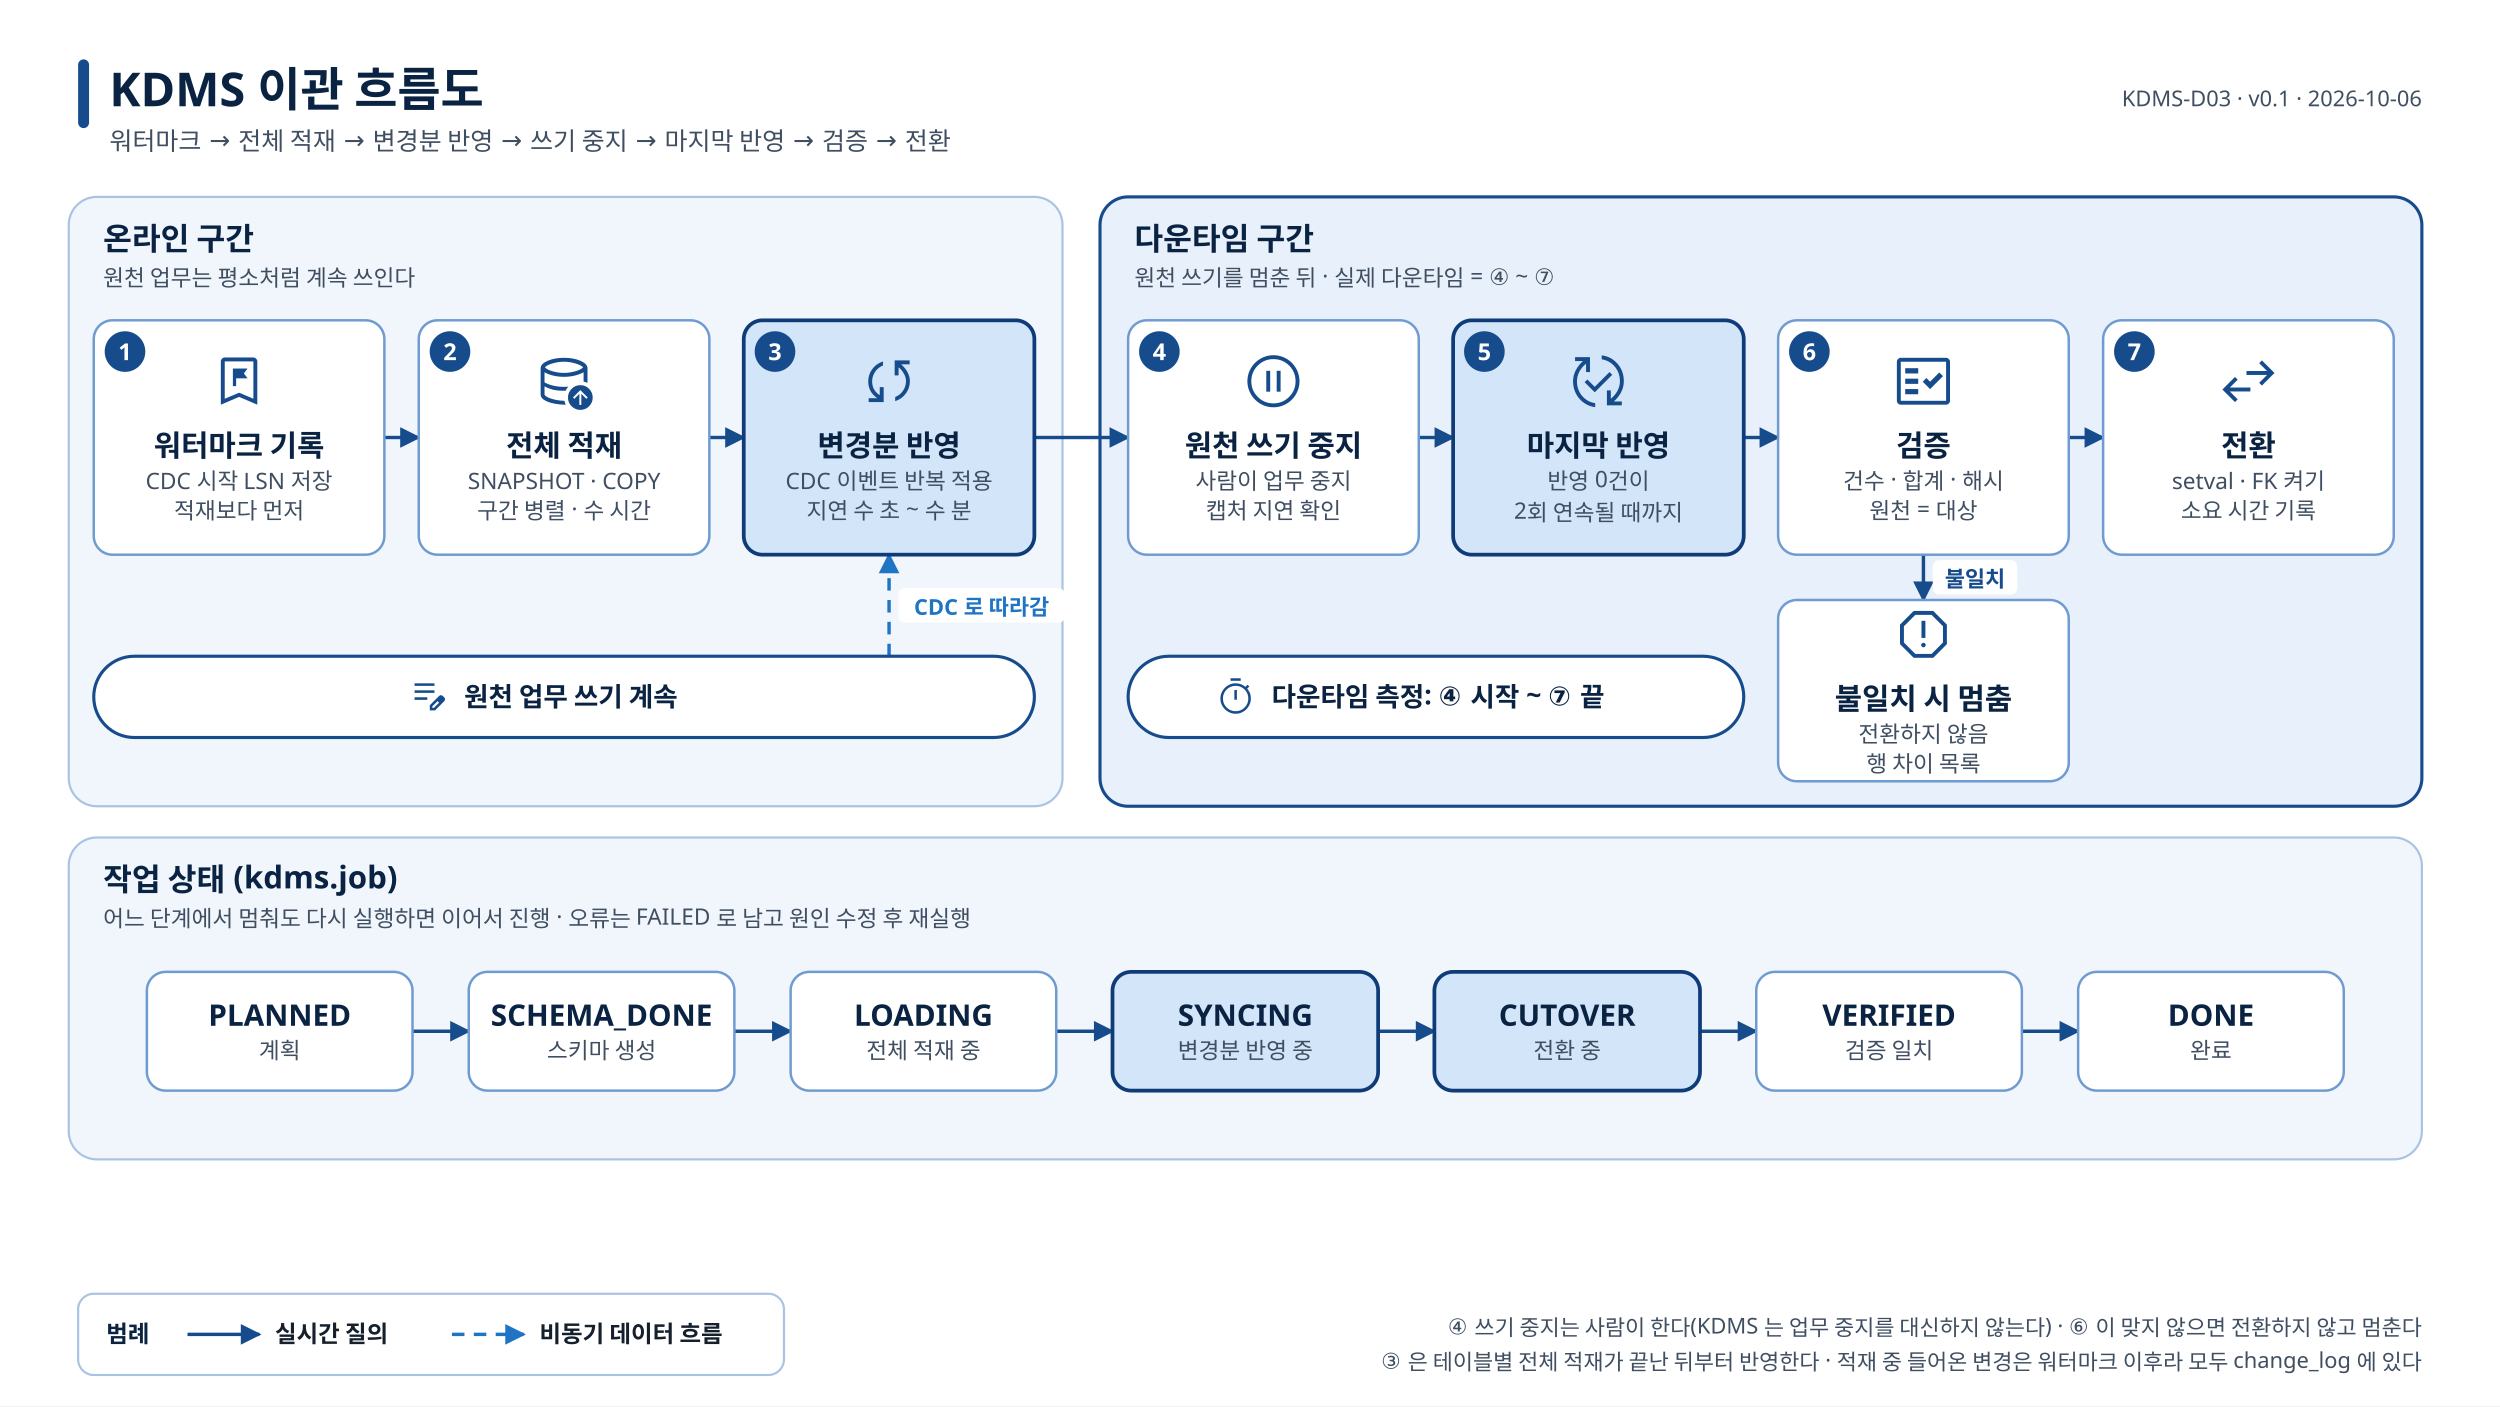
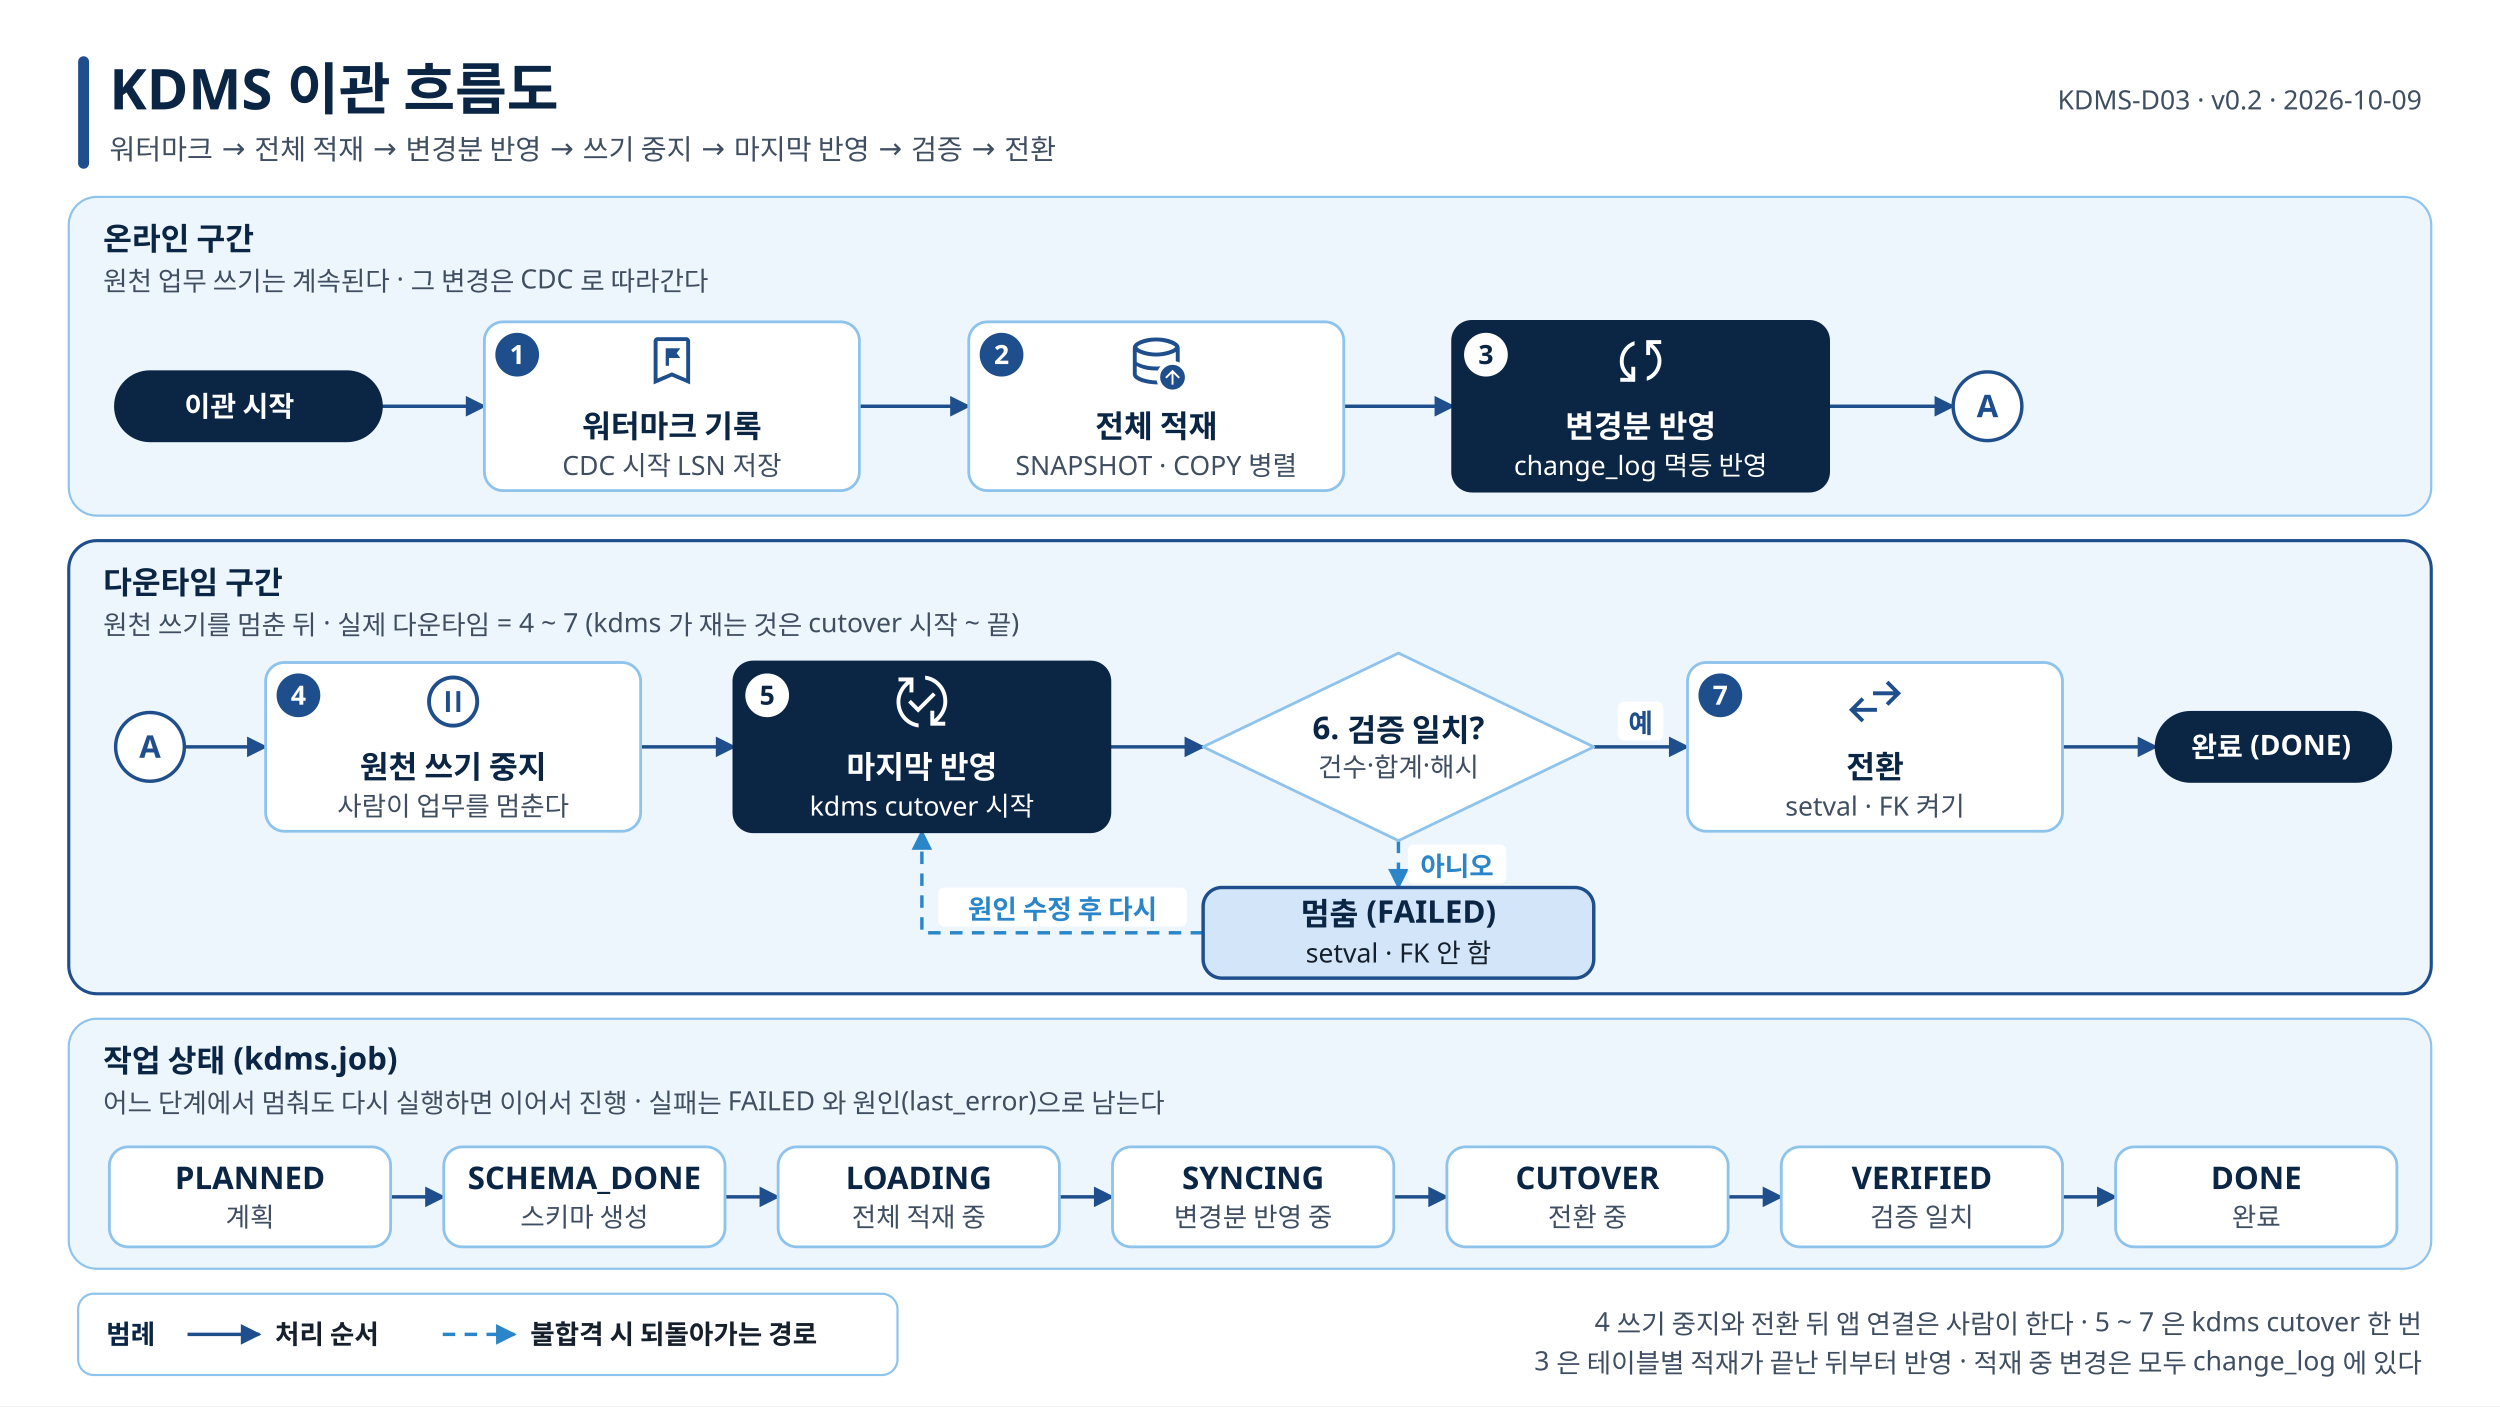
- <svg xmlns="http://www.w3.org/2000/svg" viewBox="0 0 1600 900" width="1600" height="900" font-family="'Pretendard Variable', Pretendard, 'Apple SD Gothic Neo', 'Malgun Gothic', sans-serif" role="img" aria-label="KDMS 이관 흐름도">
+ <svg xmlns="http://www.w3.org/2000/svg" viewBox="0 0 1600 900" width="1600" height="900" font-family="'Pretendard Variable', Pretendard, 'Apple SD Gothic Neo', 'Malgun Gothic', sans-serif" style="font-feature-settings:'calt' 0" role="img" aria-label="KDMS 이관 흐름도">
  <style>@font-face{font-family:'Pretendard Variable';font-weight:45 920;src:url('../assets/fonts/PretendardVariable.woff2') format('woff2-variations');}</style>
  <defs>
    <marker id="arrow-sync" viewBox="0 0 10 10" refX="9" refY="5" markerWidth="6" markerHeight="6" orient="auto-start-reverse">
-       <path d="M0,0 L10,5 L0,10 z" fill="#164B8C" />
+       <path d="M0,0 L10,5 L0,10 z" fill="#1F4E8C" />
    </marker>
    <marker id="arrow-async" viewBox="0 0 10 10" refX="9" refY="5" markerWidth="6" markerHeight="6" orient="auto-start-reverse">
-       <path d="M0,0 L10,5 L0,10 z" fill="#1F74C4" />
+       <path d="M0,0 L10,5 L0,10 z" fill="#2B86C9" />
    </marker>
    <symbol id="i-bookmark_flag" viewBox="0 -960 960 960">
      <path d="M385-405h50v-120h175l-56.25-75L610-675H385v270ZM200-120v-665q0-24 18-42t42-18h440q24 0 42 18t18 42v665L480-240 200-120Zm60-91 220-93 220 93v-574H260v574Zm0-574h440-440Z" />
    </symbol>
    <symbol id="i-database_upload" viewBox="0 -960 960 960">
      <path d="M506-120v-.5.5q-33 1-97.5-5T280-148.5q-64-17.5-112-49T120-280q0 51 48 82.5t112 49Q344-131 408.5-125t97.5 5Zm-27-214v-1 1q-52 0-95-4.5T305-352q-36-9-67-21.5T180-402q27 16 58 28.5t67 21.5q36 9 79 13.5t95 4.5Zm1-274q86 0 176.5-26.5T773-694q-27-32-117.5-59T480-780q-88 0-177 26t-117 60q28 35 116 60.5T480-608Zm235 492h30v-171l77 77 21-21-113-113-113 113 21 21 77-77v171ZM596-95.5Q540-151 540-229q0-79 56-135t134-56q78 0 134 56t56 135q0 78-56 133.5T730-40q-78 0-134-55.5ZM485-180q3 16 8.5 31t12.5 29q-33 1-97.5-5T280-148.5q-64-17.5-112-49T120-280v-400q0-66 105.5-113T480-840q149 0 254.5 47T840-680v226q-14-7-29-12.5t-31-8.5v-143q-59 33-138 51.5T479-548q-85 0-164.5-18.5T180-618v155q54 32 133 50.5T479-394q17 0 33-.5t33-2.5q-13 14-23 30t-18 33h-25q-105 0-174.5-18T180-402v126q5 17 35 34.5t73.5 31q43.5 13.5 95.5 22t101 8.5Z" />
    </symbol>
-     <symbol id="i-edit_note" viewBox="0 -960 960 960">
-       <path d="M160-410v-60h300v60H160Zm0-165v-60h470v60H160Zm0-165v-60h470v60H160Zm360 580v-123l221-220q9-9 20-13t22-4q12 0 23 4.5t20 13.5l37 37q9 9 13 20t4 22q0 11-4.5 22.5T862.09-380L643-160H520Zm300-263-37-37 37 37ZM580-220h38l121-122-18-19-19-18-122 121v38Zm141-141-19-18 37 37-18-19Z" />
-     </symbol>
-     <symbol id="i-fact_check" viewBox="0 -960 960 960">
-       <path d="M132-120q-24 0-42-18t-18-42v-600q0-24 18-42t42-18h696q24 0 42 18t18 42v600q0 24-18 42t-42 18H132Zm0-60h696v-600H132v600Zm68-100h200v-80H200v80Zm382-80 198-198-57-57-141 142-57-57-56 57 113 113Zm-382-80h200v-80H200v80Zm0-160h200v-80H200v80Zm-68 420v-600 600Z" />
-     </symbol>
    <symbol id="i-pause_circle" viewBox="0 -960 960 960">
      <path d="M370-320h60v-320h-60v320Zm160 0h60v-320h-60v320ZM480-80q-82 0-155-31.5t-127.5-86Q143-252 111.5-325T80-480q0-83 31.5-156t86-127Q252-817 325-848.5T480-880q83 0 156 31.5T763-763q54 54 85.5 127T880-480q0 82-31.5 155T763-197.5q-54 54.5-127 86T480-80Zm0-60q142 0 241-99.5T820-480q0-142-99-241t-241-99q-141 0-240.5 99T140-480q0 141 99.5 240.5T480-140Zm0-340Z" />
    </symbol>
    <symbol id="i-published_with_changes" viewBox="0 -960 960 960">
      <path d="M430-82q-72-9-134.5-43t-108-86.5Q142-264 116-332.5T90-480q0-88 41.5-168T243-790H121v-60h229v229h-60v-129q-64 51-102 121.5T150-480q0 132 80 225.5T430-143v61Zm-7-228L268-465l42-42 113 113 227-227 42 42-269 269Zm187 200v-229h60v129q64-52 102-122t38-148q0-132-80-225.5T530-817v-61q146 18 243 129t97 269q0 88-41.5 168T717-170h122v60H610Z" />
-     </symbol>
-     <symbol id="i-report" viewBox="0 -960 960 960">
-       <path d="M480-281q14 0 24.5-10.5T515-316q0-14-10.5-24.5T480-351q-14 0-24.5 10.5T445-316q0 14 10.5 24.5T480-281Zm-30-144h60v-263h-60v263ZM330-120 120-330v-300l210-210h300l210 210v300L630-120H330Zm25-60h250l175-175v-250L605-780H355L180-605v250l175 175Zm125-300Z" />
    </symbol>
    <symbol id="i-swap_horiz" viewBox="0 -960 960 960">
      <path d="M273-160 80-353l193-193 42 42-121 121h316v60H194l121 121-42 42Zm414-254-42-42 121-121H450v-60h316L645-758l42-42 193 193-193 193Z" />
    </symbol>
    <symbol id="i-sync" viewBox="0 -960 960 960">
      <path d="M167-160v-60h130l-15-12q-64-51-93-111t-29-134q0-106 62.5-190.5T387-784v62q-75 29-121 96.5T220-477q0 63 23.5 109.5T307-287l30 21v-124h60v230H167Zm407-15v-63q76-29 121-96.5T740-483q0-48-23.5-97.5T655-668l-29-26v124h-60v-230h230v60H665l15 14q60 56 90 120t30 123q0 106-62 191T574-175Z" />
    </symbol>
-     <symbol id="i-timer" viewBox="0 -960 960 960">
-       <path d="M360-860v-60h240v60H360Zm90 447h60v-230h-60v230ZM340.5-109.5Q275-138 226-187t-77.5-114.5Q120-367 120-441t28.5-139.5Q177-646 226-695t114.5-77.5Q406-801 480-801q67 0 126 22.5T711-716l51-51 42 42-51 51q36 40 61.5 97T840-441q0 74-28.5 139.5T734-187q-49 49-114.5 77.5T480-81q-74 0-139.5-28.5Zm352-119Q780-316 780-441t-87.5-212.5Q605-741 480-741t-212.5 87.5Q180-566 180-441t87.5 212.5Q355-141 480-141t212.5-87.5ZM480-440Z" />
-     </symbol>
  </defs>
  <rect width="1600" height="900" fill="#FFFFFF" />
-   <rect x="50" y="38" width="7" height="44" rx="3.5" fill="#164B8C" />
-   <text x="70" y="68" font-size="30" font-weight="800" fill="#0A2342">KDMS 이관 흐름도</text>
-   <text x="70" y="96" font-size="16" font-weight="500" fill="#3F4E61">워터마크 → 전체 적재 → 변경분 반영 → 쓰기 중지 → 마지막 반영 → 검증 → 전환</text>
-   <text x="1550" y="68" font-size="14" font-weight="500" fill="#3F4E61" text-anchor="end">KDMS-D03 · v0.1 · 2026-10-06</text>
-   <rect x="44" y="126" width="636" height="390" rx="18" fill="#F1F6FC" stroke="#A9C3E2" stroke-width="1.4" />
-   <text x="66" y="160" font-size="20" font-weight="800" fill="#0A2342" text-anchor="start">온라인 구간</text>
-   <text x="66" y="183" font-size="14.5" font-weight="500" fill="#3F4E61" text-anchor="start">원천 업무는 평소처럼 계속 쓰인다</text>
-   <rect x="704" y="126" width="846" height="390" rx="18" fill="#E8F1FB" stroke="#164B8C" stroke-width="2" />
-   <text x="726" y="160" font-size="20" font-weight="800" fill="#0A2342" text-anchor="start">다운타임 구간</text>
-   <text x="726" y="183" font-size="14.5" font-weight="500" fill="#3F4E61" text-anchor="start">원천 쓰기를 멈춘 뒤 · 실제 다운타임 = ④ ~ ⑦</text>
-   <rect x="44" y="536" width="1506" height="206" rx="18" fill="#F1F6FC" stroke="#A9C3E2" stroke-width="1.4" />
-   <text x="66" y="570" font-size="20" font-weight="800" fill="#0A2342" text-anchor="start">작업 상태 (kdms.job)</text>
-   <text x="66" y="593" font-size="14.5" font-weight="500" fill="#3F4E61" text-anchor="start">어느 단계에서 멈춰도 다시 실행하면 이어서 진행 · 오류는 FAILED 로 남고 원인 수정 후 재실행</text>
-   <path d="M246.0,280.0 L268.0,280.0" fill="none" stroke="#164B8C" stroke-width="2.2" stroke-linejoin="round" marker-end="url(#arrow-sync)" />
-   <path d="M454.0,280.0 L476.0,280.0" fill="none" stroke="#164B8C" stroke-width="2.2" stroke-linejoin="round" marker-end="url(#arrow-sync)" />
-   <path d="M662.0,280.0 L722.0,280.0" fill="none" stroke="#164B8C" stroke-width="2.2" stroke-linejoin="round" marker-end="url(#arrow-sync)" />
-   <path d="M908.0,280.0 L930.0,280.0" fill="none" stroke="#164B8C" stroke-width="2.2" stroke-linejoin="round" marker-end="url(#arrow-sync)" />
-   <path d="M1116.0,280.0 L1138.0,280.0" fill="none" stroke="#164B8C" stroke-width="2.2" stroke-linejoin="round" marker-end="url(#arrow-sync)" />
-   <path d="M1324.0,280.0 L1346.0,280.0" fill="none" stroke="#164B8C" stroke-width="2.2" stroke-linejoin="round" marker-end="url(#arrow-sync)" />
-   <path d="M569.0,420.0 L569.0,355.0" fill="none" stroke="#1F74C4" stroke-width="2.2" stroke-dasharray="8 6" stroke-linejoin="round" marker-end="url(#arrow-async)" />
-   <rect x="575.0" y="376.5" width="106.5" height="22.0" rx="4" fill="#FFFFFF" />
-   <text x="628.2" y="393.5" font-size="14" font-weight="600" fill="#1F74C4" text-anchor="middle">CDC 로 따라감</text>
-   <path d="M1231.0,355.0 L1231.0,384.0" fill="none" stroke="#164B8C" stroke-width="2.2" stroke-linejoin="round" marker-end="url(#arrow-sync)" />
-   <rect x="1237.0" y="358.5" width="54.0" height="22.0" rx="4" fill="#FFFFFF" />
-   <text x="1264.0" y="375.5" font-size="14" font-weight="600" fill="#164B8C" text-anchor="middle">불일치</text>
-   <path d="M264.0,660.0 L300.0,660.0" fill="none" stroke="#164B8C" stroke-width="2.2" stroke-linejoin="round" marker-end="url(#arrow-sync)" />
-   <path d="M470.0,660.0 L506.0,660.0" fill="none" stroke="#164B8C" stroke-width="2.2" stroke-linejoin="round" marker-end="url(#arrow-sync)" />
-   <path d="M676.0,660.0 L712.0,660.0" fill="none" stroke="#164B8C" stroke-width="2.2" stroke-linejoin="round" marker-end="url(#arrow-sync)" />
-   <path d="M882.0,660.0 L918.0,660.0" fill="none" stroke="#164B8C" stroke-width="2.2" stroke-linejoin="round" marker-end="url(#arrow-sync)" />
-   <path d="M1088.0,660.0 L1124.0,660.0" fill="none" stroke="#164B8C" stroke-width="2.2" stroke-linejoin="round" marker-end="url(#arrow-sync)" />
-   <path d="M1294.0,660.0 L1330.0,660.0" fill="none" stroke="#164B8C" stroke-width="2.2" stroke-linejoin="round" marker-end="url(#arrow-sync)" />
-   <rect x="60" y="205" width="186" height="150" rx="12" fill="#FFFFFF" stroke="#6F9BD1" stroke-width="1.6" />
-   <use href="#i-bookmark_flag" x="133.0" y="224.0" width="40" height="40" fill="#164B8C" />
-   <text x="153.0" y="292.0" font-size="19" font-weight="700" fill="#0A2342" text-anchor="middle">워터마크 기록</text>
-   <text x="153.0" y="313.0" font-size="14.5" font-weight="500" fill="#3F4E61" text-anchor="middle">CDC 시작 LSN 저장</text>
-   <text x="153.0" y="332.0" font-size="14.5" font-weight="500" fill="#3F4E61" text-anchor="middle">적재보다 먼저</text>
-   <circle cx="80" cy="225" r="13" fill="#164B8C" />
-   <text x="80" y="230.5" font-size="15" font-weight="700" fill="#FFFFFF" text-anchor="middle">1</text>
-   <rect x="268" y="205" width="186" height="150" rx="12" fill="#FFFFFF" stroke="#6F9BD1" stroke-width="1.6" />
-   <use href="#i-database_upload" x="341.0" y="224.0" width="40" height="40" fill="#164B8C" />
-   <text x="361.0" y="292.0" font-size="19" font-weight="700" fill="#0A2342" text-anchor="middle">전체 적재</text>
-   <text x="361.0" y="313.0" font-size="14.5" font-weight="500" fill="#3F4E61" text-anchor="middle">SNAPSHOT · COPY</text>
-   <text x="361.0" y="332.0" font-size="14.5" font-weight="500" fill="#3F4E61" text-anchor="middle">구간 병렬 · 수 시간</text>
-   <circle cx="288" cy="225" r="13" fill="#164B8C" />
-   <text x="288" y="230.5" font-size="15" font-weight="700" fill="#FFFFFF" text-anchor="middle">2</text>
-   <rect x="476" y="205" width="186" height="150" rx="12" fill="#D3E5F8" stroke="#0F3C78" stroke-width="2.4" />
-   <use href="#i-sync" x="549.0" y="224.0" width="40" height="40" fill="#164B8C" />
-   <text x="569.0" y="292.0" font-size="19" font-weight="700" fill="#0A2342" text-anchor="middle">변경분 반영</text>
-   <text x="569.0" y="313.0" font-size="14.5" font-weight="500" fill="#3F4E61" text-anchor="middle">CDC 이벤트 반복 적용</text>
-   <text x="569.0" y="332.0" font-size="14.5" font-weight="500" fill="#3F4E61" text-anchor="middle">지연 수 초 ~ 수 분</text>
-   <circle cx="496" cy="225" r="13" fill="#164B8C" />
-   <text x="496" y="230.5" font-size="15" font-weight="700" fill="#FFFFFF" text-anchor="middle">3</text>
-   <rect x="722" y="205" width="186" height="150" rx="12" fill="#FFFFFF" stroke="#6F9BD1" stroke-width="1.6" />
-   <use href="#i-pause_circle" x="795.0" y="224.0" width="40" height="40" fill="#164B8C" />
-   <text x="815.0" y="292.0" font-size="19" font-weight="700" fill="#0A2342" text-anchor="middle">원천 쓰기 중지</text>
-   <text x="815.0" y="313.0" font-size="14.5" font-weight="500" fill="#3F4E61" text-anchor="middle">사람이 업무 중지</text>
-   <text x="815.0" y="332.0" font-size="14.5" font-weight="500" fill="#3F4E61" text-anchor="middle">캡처 지연 확인</text>
-   <circle cx="742" cy="225" r="13" fill="#164B8C" />
-   <text x="742" y="230.5" font-size="15" font-weight="700" fill="#FFFFFF" text-anchor="middle">4</text>
-   <rect x="930" y="205" width="186" height="150" rx="12" fill="#D3E5F8" stroke="#0F3C78" stroke-width="2.4" />
-   <use href="#i-published_with_changes" x="1003.0" y="224.0" width="40" height="40" fill="#164B8C" />
-   <text x="1023.0" y="292.0" font-size="19" font-weight="700" fill="#0A2342" text-anchor="middle">마지막 반영</text>
-   <text x="1023.0" y="313.0" font-size="14.5" font-weight="500" fill="#3F4E61" text-anchor="middle">반영 0건이</text>
-   <text x="1023.0" y="332.0" font-size="14.5" font-weight="500" fill="#3F4E61" text-anchor="middle">2회 연속될 때까지</text>
-   <circle cx="950" cy="225" r="13" fill="#164B8C" />
-   <text x="950" y="230.5" font-size="15" font-weight="700" fill="#FFFFFF" text-anchor="middle">5</text>
-   <rect x="1138" y="205" width="186" height="150" rx="12" fill="#FFFFFF" stroke="#6F9BD1" stroke-width="1.6" />
-   <use href="#i-fact_check" x="1211.0" y="224.0" width="40" height="40" fill="#164B8C" />
-   <text x="1231.0" y="292.0" font-size="19" font-weight="700" fill="#0A2342" text-anchor="middle">검증</text>
-   <text x="1231.0" y="313.0" font-size="14.5" font-weight="500" fill="#3F4E61" text-anchor="middle">건수 · 합계 · 해시</text>
-   <text x="1231.0" y="332.0" font-size="14.5" font-weight="500" fill="#3F4E61" text-anchor="middle">원천 = 대상</text>
-   <circle cx="1158" cy="225" r="13" fill="#164B8C" />
-   <text x="1158" y="230.5" font-size="15" font-weight="700" fill="#FFFFFF" text-anchor="middle">6</text>
-   <rect x="1346" y="205" width="186" height="150" rx="12" fill="#FFFFFF" stroke="#6F9BD1" stroke-width="1.6" />
-   <use href="#i-swap_horiz" x="1419.0" y="224.0" width="40" height="40" fill="#164B8C" />
-   <text x="1439.0" y="292.0" font-size="19" font-weight="700" fill="#0A2342" text-anchor="middle">전환</text>
-   <text x="1439.0" y="313.0" font-size="14.5" font-weight="500" fill="#3F4E61" text-anchor="middle">setval · FK 켜기</text>
-   <text x="1439.0" y="332.0" font-size="14.5" font-weight="500" fill="#3F4E61" text-anchor="middle">소요 시간 기록</text>
-   <circle cx="1366" cy="225" r="13" fill="#164B8C" />
-   <text x="1366" y="230.5" font-size="15" font-weight="700" fill="#FFFFFF" text-anchor="middle">7</text>
-   <rect x="60" y="420" width="602" height="52" rx="26.0" fill="#FFFFFF" stroke="#164B8C" stroke-width="2" />
-   <use href="#i-edit_note" x="261.0" y="433.0" width="26" height="26" fill="#164B8C" />
-   <text x="297.0" y="452.0" font-size="17" font-weight="700" fill="#0A2342">원천 업무 쓰기 계속</text>
-   <rect x="722" y="420" width="394" height="52" rx="26.0" fill="#FFFFFF" stroke="#164B8C" stroke-width="2" />
-   <use href="#i-timer" x="777.8" y="433.0" width="26" height="26" fill="#164B8C" />
-   <text x="813.8" y="452.0" font-size="17" font-weight="700" fill="#0A2342">다운타임 측정: ④ 시작 ~ ⑦ 끝</text>
-   <rect x="1138" y="384" width="186" height="116" rx="12" fill="#FFFFFF" stroke="#6F9BD1" stroke-width="1.6" />
-   <use href="#i-report" x="1211.0" y="386.0" width="40" height="40" fill="#164B8C" />
-   <text x="1231.0" y="454.0" font-size="19" font-weight="700" fill="#0A2342" text-anchor="middle">불일치 시 멈춤</text>
-   <text x="1231.0" y="475.0" font-size="14.5" font-weight="500" fill="#3F4E61" text-anchor="middle">전환하지 않음</text>
-   <text x="1231.0" y="494.0" font-size="14.5" font-weight="500" fill="#3F4E61" text-anchor="middle">행 차이 목록</text>
-   <rect x="94" y="622" width="170" height="76" rx="12" fill="#FFFFFF" stroke="#6F9BD1" stroke-width="1.6" />
-   <text x="179.0" y="656.5" font-size="19" font-weight="700" fill="#0A2342" text-anchor="middle">PLANNED</text>
-   <text x="179.0" y="677.5" font-size="14.5" font-weight="500" fill="#3F4E61" text-anchor="middle">계획</text>
-   <rect x="300" y="622" width="170" height="76" rx="12" fill="#FFFFFF" stroke="#6F9BD1" stroke-width="1.6" />
-   <text x="385.0" y="656.5" font-size="19" font-weight="700" fill="#0A2342" text-anchor="middle">SCHEMA_DONE</text>
-   <text x="385.0" y="677.5" font-size="14.5" font-weight="500" fill="#3F4E61" text-anchor="middle">스키마 생성</text>
-   <rect x="506" y="622" width="170" height="76" rx="12" fill="#FFFFFF" stroke="#6F9BD1" stroke-width="1.6" />
-   <text x="591.0" y="656.5" font-size="19" font-weight="700" fill="#0A2342" text-anchor="middle">LOADING</text>
-   <text x="591.0" y="677.5" font-size="14.5" font-weight="500" fill="#3F4E61" text-anchor="middle">전체 적재 중</text>
-   <rect x="712" y="622" width="170" height="76" rx="12" fill="#D3E5F8" stroke="#0F3C78" stroke-width="2.4" />
-   <text x="797.0" y="656.5" font-size="19" font-weight="700" fill="#0A2342" text-anchor="middle">SYNCING</text>
-   <text x="797.0" y="677.5" font-size="14.5" font-weight="500" fill="#3F4E61" text-anchor="middle">변경분 반영 중</text>
-   <rect x="918" y="622" width="170" height="76" rx="12" fill="#D3E5F8" stroke="#0F3C78" stroke-width="2.4" />
-   <text x="1003.0" y="656.5" font-size="19" font-weight="700" fill="#0A2342" text-anchor="middle">CUTOVER</text>
-   <text x="1003.0" y="677.5" font-size="14.5" font-weight="500" fill="#3F4E61" text-anchor="middle">전환 중</text>
-   <rect x="1124" y="622" width="170" height="76" rx="12" fill="#FFFFFF" stroke="#6F9BD1" stroke-width="1.6" />
-   <text x="1209.0" y="656.5" font-size="19" font-weight="700" fill="#0A2342" text-anchor="middle">VERIFIED</text>
-   <text x="1209.0" y="677.5" font-size="14.5" font-weight="500" fill="#3F4E61" text-anchor="middle">검증 일치</text>
-   <rect x="1330" y="622" width="170" height="76" rx="12" fill="#FFFFFF" stroke="#6F9BD1" stroke-width="1.6" />
-   <text x="1415.0" y="656.5" font-size="19" font-weight="700" fill="#0A2342" text-anchor="middle">DONE</text>
-   <text x="1415.0" y="677.5" font-size="14.5" font-weight="500" fill="#3F4E61" text-anchor="middle">완료</text>
-   <rect x="50" y="828" width="451.75" height="52" rx="10" fill="#FFFFFF" stroke="#A9C3E2" stroke-width="1.4" />
-   <text x="68" y="859.0" font-size="15" font-weight="800" fill="#0A2342">범례</text>
-   <line x1="120" y1="854.0" x2="166" y2="854.0" stroke="#164B8C" stroke-width="2.2" marker-end="url(#arrow-sync)" />
-   <text x="176" y="859.0" font-size="15" font-weight="600" fill="#16202C">실시간 질의</text>
-   <line x1="289.25" y1="854.0" x2="335.25" y2="854.0" stroke="#1F74C4" stroke-width="2.2" stroke-dasharray="8 6" marker-end="url(#arrow-async)" />
-   <text x="345.25" y="859.0" font-size="15" font-weight="600" fill="#16202C">비동기 데이터 흐름</text>
-   <text x="1550" y="854" font-size="14" font-weight="500" fill="#3F4E61" text-anchor="end">④ 쓰기 중지는 사람이 한다(KDMS 는 업무 중지를 대신하지 않는다) · ⑥ 이 맞지 않으면 전환하지 않고 멈춘다</text>
-   <text x="1550" y="876" font-size="14" font-weight="500" fill="#3F4E61" text-anchor="end">③ 은 테이블별 전체 적재가 끝난 뒤부터 반영한다 · 적재 중 들어온 변경은 워터마크 이후라 모두 change_log 에 있다</text>
+   <rect x="50" y="36" width="7" height="72" rx="3.5" fill="#1F4E8C" />
+   <text x="70" y="70" font-size="36" font-weight="800" fill="#0B2545">KDMS 이관 흐름도</text>
+   <text x="70" y="102" font-size="18" font-weight="500" fill="#3F4E61">워터마크 → 전체 적재 → 변경분 반영 → 쓰기 중지 → 마지막 반영 → 검증 → 전환</text>
+   <text x="1550" y="70" font-size="17" font-weight="500" fill="#3F4E61" text-anchor="end">KDMS-D03 · v0.2 · 2026-10-09</text>
+   <rect x="44" y="126" width="1512" height="204" rx="18" fill="#EEF6FD" stroke="#8EC3EC" stroke-width="1.4" />
+   <text x="66" y="160" font-size="20" font-weight="800" fill="#0B2545" text-anchor="start">온라인 구간</text>
+   <text x="66" y="186" font-size="17" font-weight="500" fill="#3F4E61" text-anchor="start">원천 업무 쓰기는 계속된다 · 그 변경은 CDC 로 따라간다</text>
+   <rect x="44" y="346" width="1512" height="290" rx="18" fill="#EEF6FD" stroke="#1F4E8C" stroke-width="2" />
+   <text x="66" y="380" font-size="20" font-weight="800" fill="#0B2545" text-anchor="start">다운타임 구간</text>
+   <text x="66" y="406" font-size="17" font-weight="500" fill="#3F4E61" text-anchor="start">원천 쓰기를 멈춘 뒤 · 실제 다운타임 = 4 ~ 7 (kdms 가 재는 것은 cutover 시작 ~ 끝)</text>
+   <rect x="44" y="652" width="1512" height="160" rx="18" fill="#EEF6FD" stroke="#8EC3EC" stroke-width="1.4" />
+   <text x="66" y="686" font-size="20" font-weight="800" fill="#0B2545" text-anchor="start">작업 상태 (kdms.job)</text>
+   <text x="66" y="712" font-size="17" font-weight="500" fill="#3F4E61" text-anchor="start">어느 단계에서 멈춰도 다시 실행하면 이어서 진행 · 실패는 FAILED 와 원인(last_error)으로 남는다</text>
+   <path d="M244.0,260.0 L310.0,260.0" fill="none" stroke="#1F4E8C" stroke-width="2.2" stroke-linejoin="round" marker-end="url(#arrow-sync)" />
+   <path d="M550.0,260.0 L620.0,260.0" fill="none" stroke="#1F4E8C" stroke-width="2.2" stroke-linejoin="round" marker-end="url(#arrow-sync)" />
+   <path d="M860.0,260.0 L930.0,260.0" fill="none" stroke="#1F4E8C" stroke-width="2.2" stroke-linejoin="round" marker-end="url(#arrow-sync)" />
+   <path d="M1170.0,260.0 L1250.0,260.0" fill="none" stroke="#1F4E8C" stroke-width="2.2" stroke-linejoin="round" marker-end="url(#arrow-sync)" />
+   <path d="M118.0,478.0 L170.0,478.0" fill="none" stroke="#1F4E8C" stroke-width="2.2" stroke-linejoin="round" marker-end="url(#arrow-sync)" />
+   <path d="M410.0,478.0 L470.0,478.0" fill="none" stroke="#1F4E8C" stroke-width="2.2" stroke-linejoin="round" marker-end="url(#arrow-sync)" />
+   <path d="M710.0,478.0 L770.0,478.0" fill="none" stroke="#1F4E8C" stroke-width="2.2" stroke-linejoin="round" marker-end="url(#arrow-sync)" />
+   <path d="M1020.0,478.0 L1080.0,478.0" fill="none" stroke="#1F4E8C" stroke-width="2.2" stroke-linejoin="round" marker-end="url(#arrow-sync)" />
+   <rect x="1035.5" y="449.0" width="29.0" height="25.0" rx="4" fill="#FFFFFF" />
+   <text x="1050.0" y="469.0" font-size="17" font-weight="600" fill="#1F4E8C" text-anchor="middle">예</text>
+   <path d="M1320.0,478.0 L1380.0,478.0" fill="none" stroke="#1F4E8C" stroke-width="2.2" stroke-linejoin="round" marker-end="url(#arrow-sync)" />
+   <path d="M895.0,538.0 L895.0,568.0" fill="none" stroke="#2B86C9" stroke-width="2.2" stroke-dasharray="8 6" stroke-linejoin="round" marker-end="url(#arrow-async)" />
+   <rect x="901.0" y="540.5" width="63.0" height="25.0" rx="4" fill="#FFFFFF" />
+   <text x="932.5" y="560.5" font-size="17" font-weight="600" fill="#2B86C9" text-anchor="middle">아니오</text>
+   <path d="M770.0,597.0 L590.0,597.0 L590.0,532.0" fill="none" stroke="#2B86C9" stroke-width="2.2" stroke-dasharray="8 6" stroke-linejoin="round" marker-end="url(#arrow-async)" />
+   <rect x="600.5" y="568.0" width="159.1" height="25.0" rx="4" fill="#FFFFFF" />
+   <text x="680.0" y="588.0" font-size="17" font-weight="600" fill="#2B86C9" text-anchor="middle">원인 수정 후 다시</text>
+   <path d="M250.0,766.0 L284.0,766.0" fill="none" stroke="#1F4E8C" stroke-width="2.2" stroke-linejoin="round" marker-end="url(#arrow-sync)" />
+   <path d="M464.0,766.0 L498.0,766.0" fill="none" stroke="#1F4E8C" stroke-width="2.2" stroke-linejoin="round" marker-end="url(#arrow-sync)" />
+   <path d="M678.0,766.0 L712.0,766.0" fill="none" stroke="#1F4E8C" stroke-width="2.2" stroke-linejoin="round" marker-end="url(#arrow-sync)" />
+   <path d="M892.0,766.0 L926.0,766.0" fill="none" stroke="#1F4E8C" stroke-width="2.2" stroke-linejoin="round" marker-end="url(#arrow-sync)" />
+   <path d="M1106.0,766.0 L1140.0,766.0" fill="none" stroke="#1F4E8C" stroke-width="2.2" stroke-linejoin="round" marker-end="url(#arrow-sync)" />
+   <path d="M1320.0,766.0 L1354.0,766.0" fill="none" stroke="#1F4E8C" stroke-width="2.2" stroke-linejoin="round" marker-end="url(#arrow-sync)" />
+   <rect x="74" y="238" width="170" height="44" rx="22.0" fill="#0B2545" stroke="#0B2545" stroke-width="2" />
+   <text x="118.0" y="266.5" font-size="18" font-weight="700" fill="#FFFFFF">이관 시작</text>
+   <rect x="310" y="206" width="240" height="108" rx="12" fill="#FFFFFF" stroke="#8EC3EC" stroke-width="1.8" />
+   <use href="#i-bookmark_flag" x="410.0" y="211.0" width="40" height="40" fill="#1F4E8C" />
+   <text x="430.0" y="280.0" font-size="20" font-weight="700" fill="#0B2545" text-anchor="middle">워터마크 기록</text>
+   <text x="430.0" y="304.0" font-size="17" font-weight="500" fill="#3F4E61" text-anchor="middle">CDC 시작 LSN 저장</text>
+   <circle cx="331" cy="227" r="14" fill="#1F4E8C" />
+   <text x="331" y="233" font-size="17" font-weight="700" fill="#FFFFFF" text-anchor="middle">1</text>
+   <rect x="620" y="206" width="240" height="108" rx="12" fill="#FFFFFF" stroke="#8EC3EC" stroke-width="1.8" />
+   <use href="#i-database_upload" x="720.0" y="211.0" width="40" height="40" fill="#1F4E8C" />
+   <text x="740.0" y="280.0" font-size="20" font-weight="700" fill="#0B2545" text-anchor="middle">전체 적재</text>
+   <text x="740.0" y="304.0" font-size="17" font-weight="500" fill="#3F4E61" text-anchor="middle">SNAPSHOT · COPY 병렬</text>
+   <circle cx="641" cy="227" r="14" fill="#1F4E8C" />
+   <text x="641" y="233" font-size="17" font-weight="700" fill="#FFFFFF" text-anchor="middle">2</text>
+   <rect x="930" y="206" width="240" height="108" rx="12" fill="#0B2545" stroke="#0B2545" stroke-width="2.4" />
+   <use href="#i-sync" x="1030.0" y="211.0" width="40" height="40" fill="#FFFFFF" />
+   <text x="1050.0" y="280.0" font-size="20" font-weight="700" fill="#FFFFFF" text-anchor="middle">변경분 반영</text>
+   <text x="1050.0" y="304.0" font-size="17" font-weight="500" fill="#FFFFFF" text-anchor="middle">change_log 멱등 반영</text>
+   <circle cx="951" cy="227" r="14" fill="#FFFFFF" />
+   <text x="951" y="233" font-size="17" font-weight="700" fill="#0B2545" text-anchor="middle">3</text>
+   <circle cx="1272.0" cy="260.0" r="22.0" fill="#FFFFFF" stroke="#1F4E8C" stroke-width="2.2" />
+   <text x="1272.0" y="267.0" font-size="20" font-weight="800" fill="#1F4E8C" text-anchor="middle">A</text>
+   <circle cx="96.0" cy="478.0" r="22.0" fill="#FFFFFF" stroke="#1F4E8C" stroke-width="2.2" />
+   <text x="96.0" y="485.0" font-size="20" font-weight="800" fill="#1F4E8C" text-anchor="middle">A</text>
+   <rect x="170" y="424" width="240" height="108" rx="12" fill="#FFFFFF" stroke="#8EC3EC" stroke-width="1.8" />
+   <use href="#i-pause_circle" x="270.0" y="429.0" width="40" height="40" fill="#1F4E8C" />
+   <text x="290.0" y="498.0" font-size="20" font-weight="700" fill="#0B2545" text-anchor="middle">원천 쓰기 중지</text>
+   <text x="290.0" y="522.0" font-size="17" font-weight="500" fill="#3F4E61" text-anchor="middle">사람이 업무를 멈춘다</text>
+   <circle cx="191" cy="445" r="14" fill="#1F4E8C" />
+   <text x="191" y="451" font-size="17" font-weight="700" fill="#FFFFFF" text-anchor="middle">4</text>
+   <rect x="470" y="424" width="240" height="108" rx="12" fill="#0B2545" stroke="#0B2545" stroke-width="2.4" />
+   <use href="#i-published_with_changes" x="570.0" y="429.0" width="40" height="40" fill="#FFFFFF" />
+   <text x="590.0" y="498.0" font-size="20" font-weight="700" fill="#FFFFFF" text-anchor="middle">마지막 반영</text>
+   <text x="590.0" y="522.0" font-size="17" font-weight="500" fill="#FFFFFF" text-anchor="middle">kdms cutover 시작</text>
+   <circle cx="491" cy="445" r="14" fill="#FFFFFF" />
+   <text x="491" y="451" font-size="17" font-weight="700" fill="#0B2545" text-anchor="middle">5</text>
+   <path d="M895.0,418 L1020,478.0 L895.0,538 L770,478.0 Z" fill="#FFFFFF" stroke="#8EC3EC" stroke-width="1.8" stroke-linejoin="round" />
+   <text x="895.0" y="473.0" font-size="20" font-weight="700" fill="#0B2545" text-anchor="middle">6. 검증 일치?</text>
+   <text x="895.0" y="497.0" font-size="17" font-weight="500" fill="#3F4E61" text-anchor="middle">건수·합계·해시</text>
+   <rect x="1080" y="424" width="240" height="108" rx="12" fill="#FFFFFF" stroke="#8EC3EC" stroke-width="1.8" />
+   <use href="#i-swap_horiz" x="1180.0" y="429.0" width="40" height="40" fill="#1F4E8C" />
+   <text x="1200.0" y="498.0" font-size="20" font-weight="700" fill="#0B2545" text-anchor="middle">전환</text>
+   <text x="1200.0" y="522.0" font-size="17" font-weight="500" fill="#3F4E61" text-anchor="middle">setval · FK 켜기</text>
+   <circle cx="1101" cy="445" r="14" fill="#1F4E8C" />
+   <text x="1101" y="451" font-size="17" font-weight="700" fill="#FFFFFF" text-anchor="middle">7</text>
+   <rect x="1380" y="456" width="150" height="44" rx="22.0" fill="#0B2545" stroke="#0B2545" stroke-width="2" />
+   <text x="1402.3" y="484.5" font-size="18" font-weight="700" fill="#FFFFFF">완료 (DONE)</text>
+   <rect x="770" y="568" width="250" height="58" rx="12" fill="#D3E5F8" stroke="#1F4E8C" stroke-width="2.2" />
+   <text x="895.0" y="592.0" font-size="20" font-weight="700" fill="#0B2545" text-anchor="middle">멈춤 (FAILED)</text>
+   <text x="895.0" y="616.0" font-size="17" font-weight="500" fill="#16202C" text-anchor="middle">setval · FK 안 함</text>
+   <rect x="70" y="734" width="180" height="64" rx="12" fill="#FFFFFF" stroke="#8EC3EC" stroke-width="1.8" />
+   <text x="160.0" y="761.0" font-size="20" font-weight="700" fill="#0B2545" text-anchor="middle">PLANNED</text>
+   <text x="160.0" y="785.0" font-size="17" font-weight="500" fill="#3F4E61" text-anchor="middle">계획</text>
+   <rect x="284" y="734" width="180" height="64" rx="12" fill="#FFFFFF" stroke="#8EC3EC" stroke-width="1.8" />
+   <text x="374.0" y="761.0" font-size="20" font-weight="700" fill="#0B2545" text-anchor="middle">SCHEMA_DONE</text>
+   <text x="374.0" y="785.0" font-size="17" font-weight="500" fill="#3F4E61" text-anchor="middle">스키마 생성</text>
+   <rect x="498" y="734" width="180" height="64" rx="12" fill="#FFFFFF" stroke="#8EC3EC" stroke-width="1.8" />
+   <text x="588.0" y="761.0" font-size="20" font-weight="700" fill="#0B2545" text-anchor="middle">LOADING</text>
+   <text x="588.0" y="785.0" font-size="17" font-weight="500" fill="#3F4E61" text-anchor="middle">전체 적재 중</text>
+   <rect x="712" y="734" width="180" height="64" rx="12" fill="#FFFFFF" stroke="#8EC3EC" stroke-width="1.8" />
+   <text x="802.0" y="761.0" font-size="20" font-weight="700" fill="#0B2545" text-anchor="middle">SYNCING</text>
+   <text x="802.0" y="785.0" font-size="17" font-weight="500" fill="#3F4E61" text-anchor="middle">변경분 반영 중</text>
+   <rect x="926" y="734" width="180" height="64" rx="12" fill="#FFFFFF" stroke="#8EC3EC" stroke-width="1.8" />
+   <text x="1016.0" y="761.0" font-size="20" font-weight="700" fill="#0B2545" text-anchor="middle">CUTOVER</text>
+   <text x="1016.0" y="785.0" font-size="17" font-weight="500" fill="#3F4E61" text-anchor="middle">전환 중</text>
+   <rect x="1140" y="734" width="180" height="64" rx="12" fill="#FFFFFF" stroke="#8EC3EC" stroke-width="1.8" />
+   <text x="1230.0" y="761.0" font-size="20" font-weight="700" fill="#0B2545" text-anchor="middle">VERIFIED</text>
+   <text x="1230.0" y="785.0" font-size="17" font-weight="500" fill="#3F4E61" text-anchor="middle">검증 일치</text>
+   <rect x="1354" y="734" width="180" height="64" rx="12" fill="#FFFFFF" stroke="#8EC3EC" stroke-width="1.8" />
+   <text x="1444.0" y="761.0" font-size="20" font-weight="700" fill="#0B2545" text-anchor="middle">DONE</text>
+   <text x="1444.0" y="785.0" font-size="17" font-weight="500" fill="#3F4E61" text-anchor="middle">완료</text>
+   <rect x="50" y="828" width="524.4" height="52" rx="10" fill="#FFFFFF" stroke="#8EC3EC" stroke-width="1.4" />
+   <text x="68" y="860.0" font-size="17" font-weight="800" fill="#0B2545">범례</text>
+   <line x1="120" y1="854.0" x2="166" y2="854.0" stroke="#1F4E8C" stroke-width="2.2" marker-end="url(#arrow-sync)" />
+   <text x="176" y="860.0" font-size="17" font-weight="600" fill="#16202C">처리 순서</text>
+   <line x1="283.35" y1="854.0" x2="329.35" y2="854.0" stroke="#2B86C9" stroke-width="2.2" stroke-dasharray="8 6" marker-end="url(#arrow-async)" />
+   <text x="339.35" y="860.0" font-size="17" font-weight="600" fill="#16202C">불합격 시 되돌아가는 경로</text>
+   <text x="1550" y="852" font-size="17" font-weight="500" fill="#3F4E61" text-anchor="end">4 쓰기 중지와 전환 뒤 앱 연결은 사람이 한다 · 5 ~ 7 은 kdms cutover 한 번</text>
+   <text x="1550" y="877" font-size="17" font-weight="500" fill="#3F4E61" text-anchor="end">3 은 테이블별 적재가 끝난 뒤부터 반영 · 적재 중 변경은 모두 change_log 에 있다</text>
</svg>
